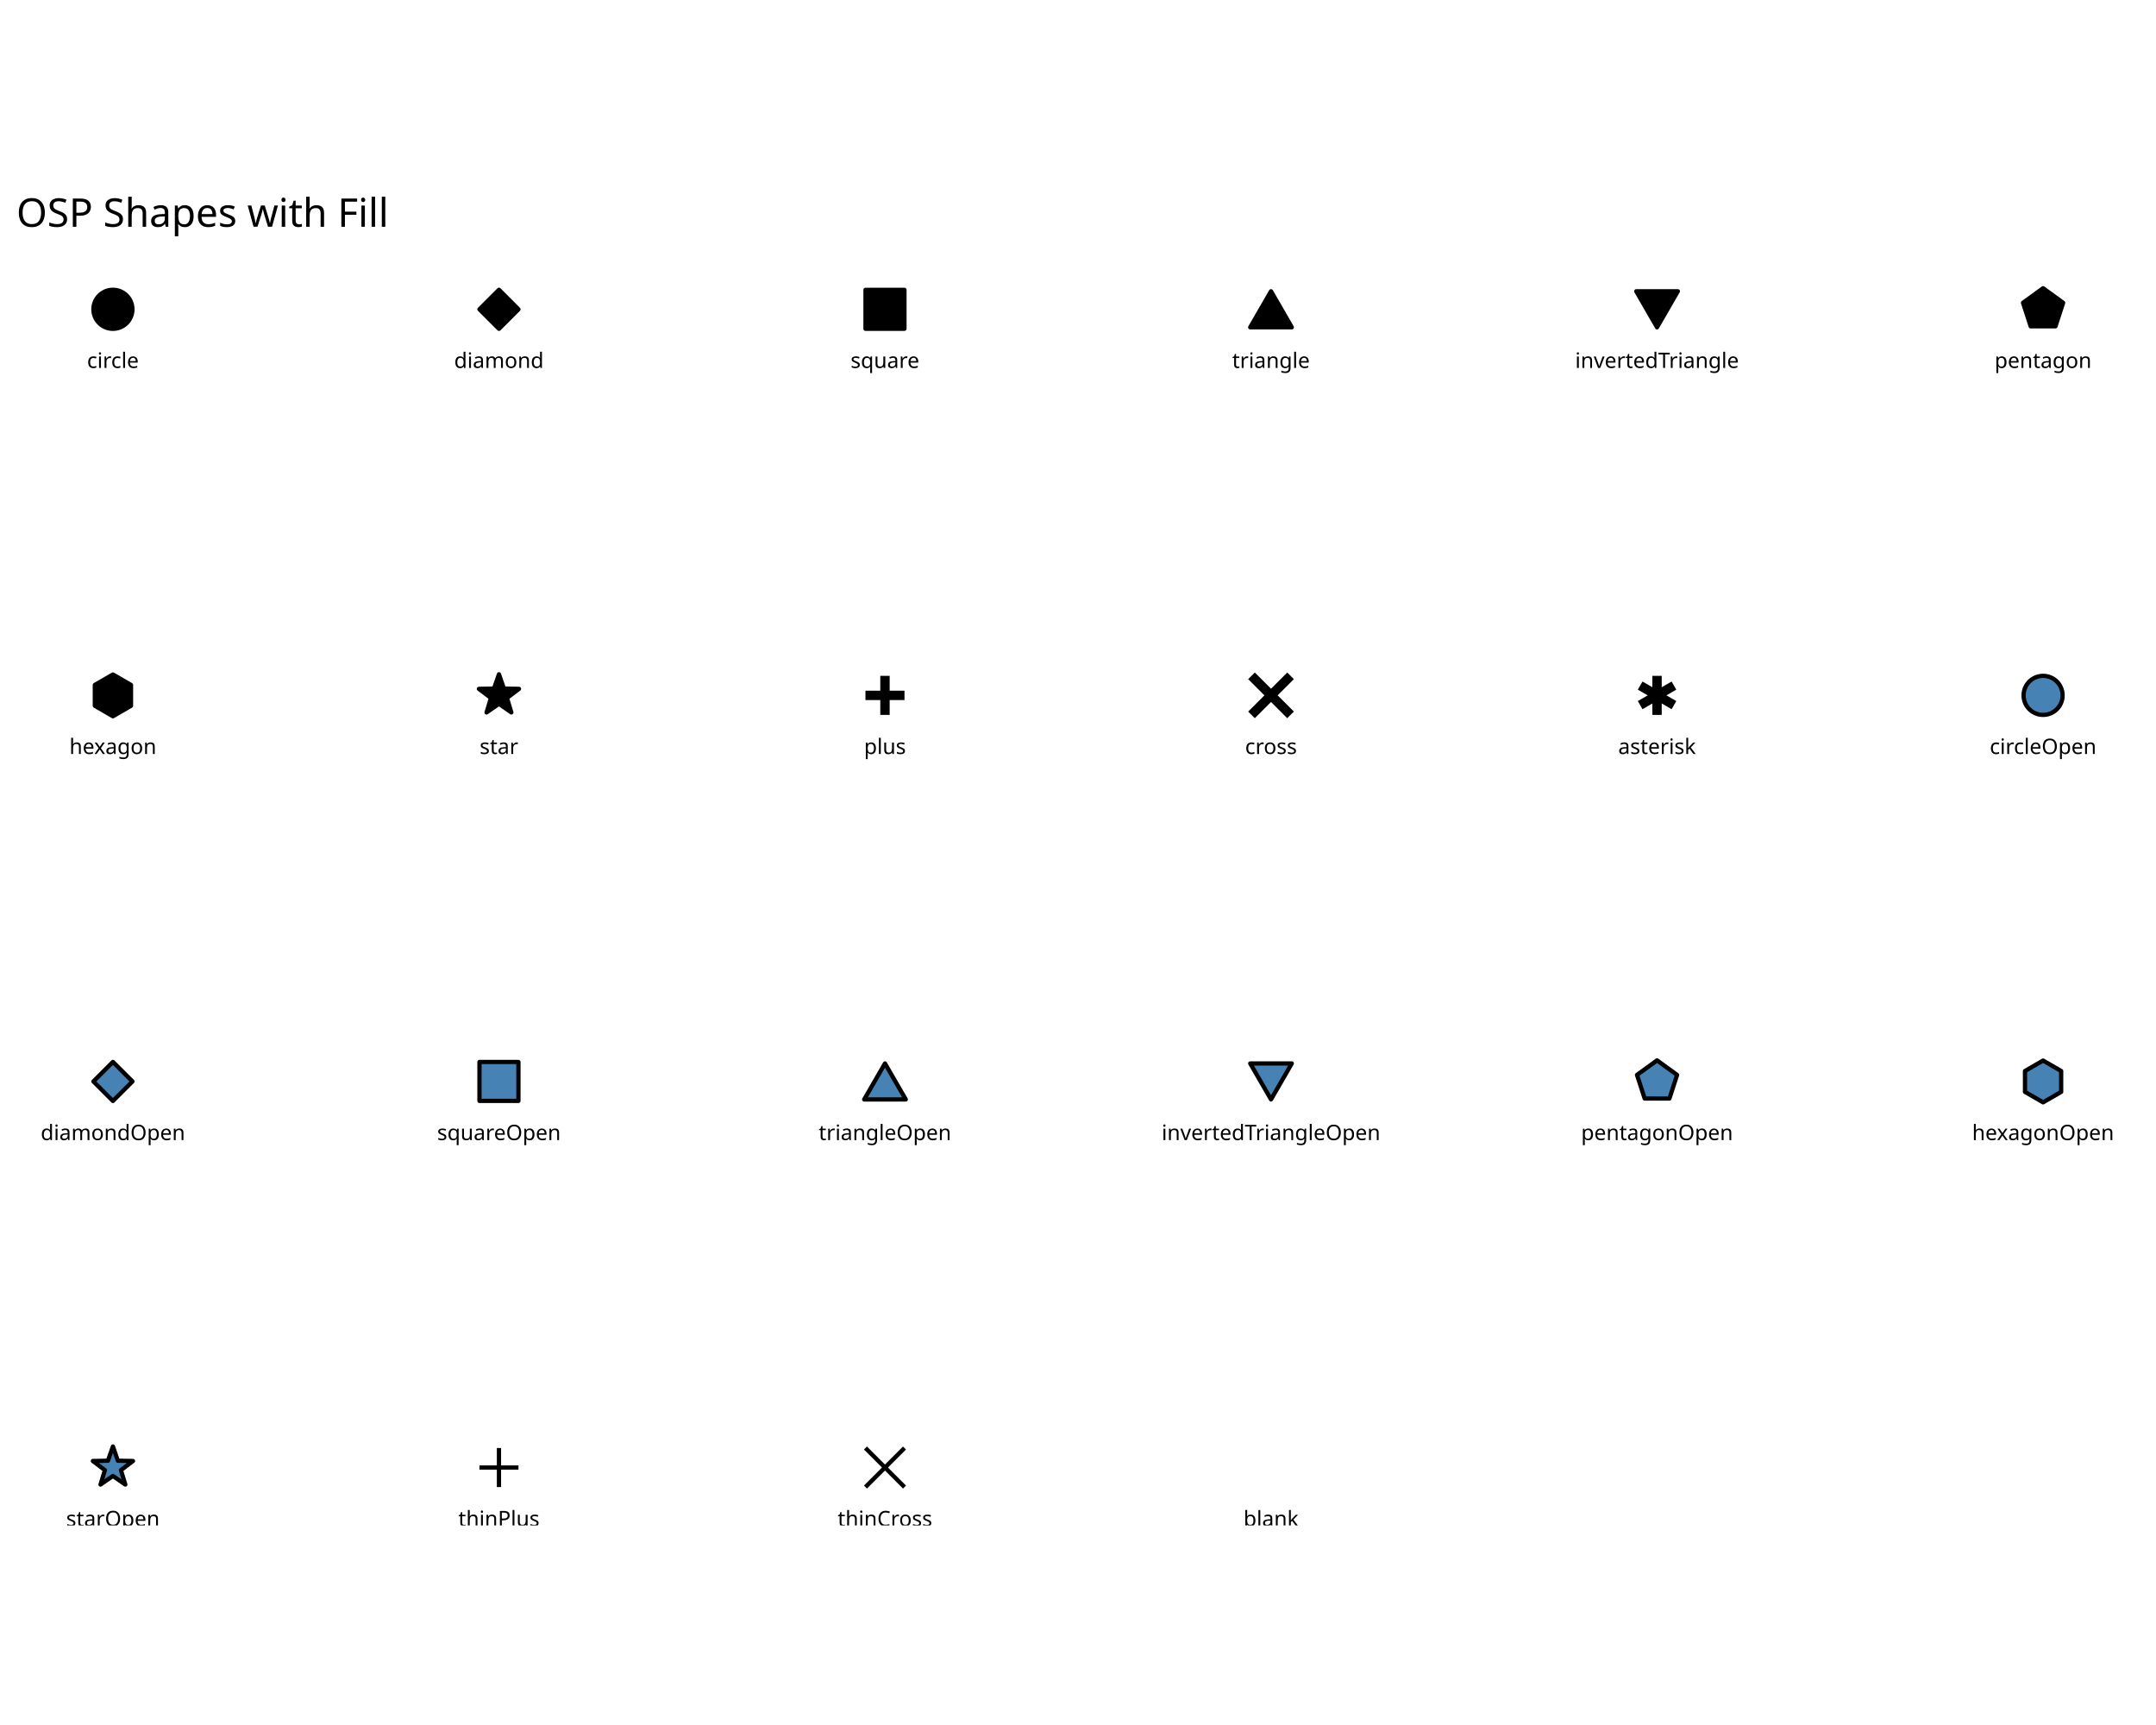
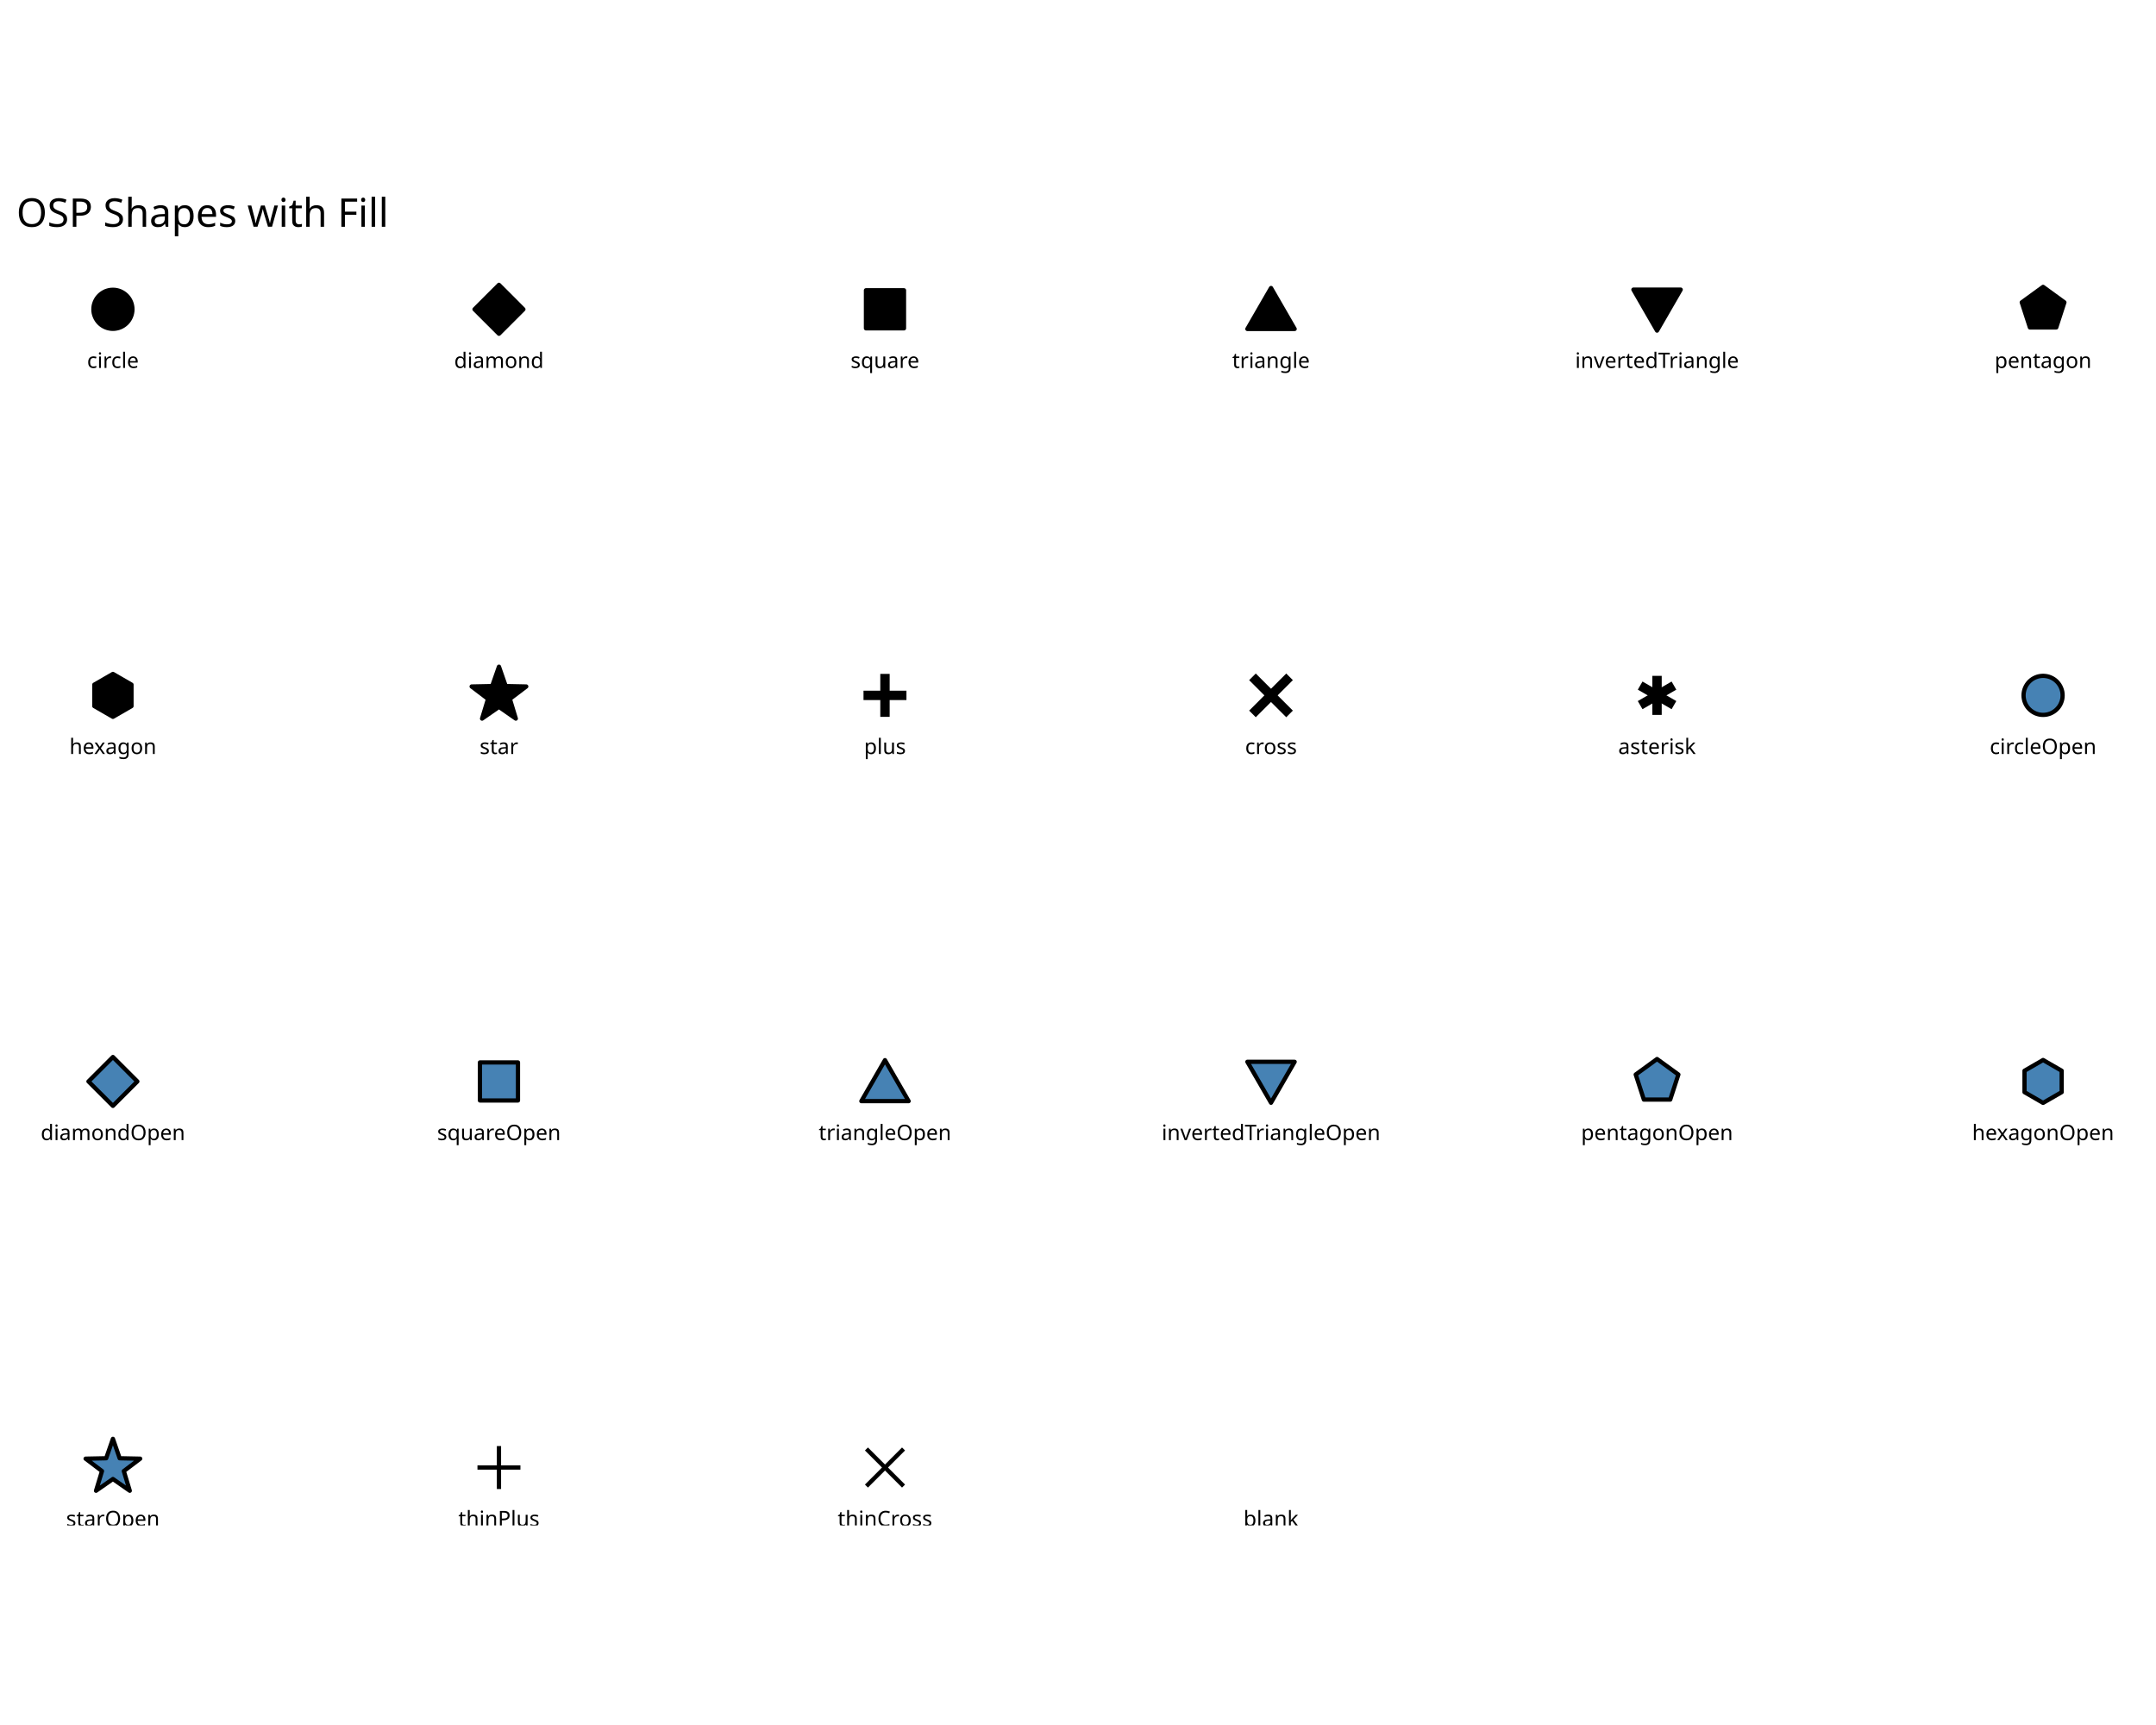
<svg xmlns="http://www.w3.org/2000/svg" class="svglite" data-engine-version="2.0" width="720.00pt" height="576.00pt" viewBox="0 0 720.00 576.00">
  <defs>
    <style type="text/css">
    .svglite line, .svglite polyline, .svglite polygon, .svglite path, .svglite rect, .svglite circle {
      fill: none;
      stroke: #000000;
      stroke-linecap: round;
      stroke-linejoin: round;
      stroke-miterlimit: 10.00;
    }
  </style>
  </defs>
  <rect width="100%" height="100%" style="stroke: none; fill: #FFFFFF;" />
  <defs>
    <clipPath id="cpMC4wMHw3MjAuMDB8MC4wMHw1NzYuMDA=">
      <rect x="0.00" y="0.00" width="720.00" height="576.00" />
    </clipPath>
  </defs>
  <g clip-path="url(#cpMC4wMHw3MjAuMDB8MC4wMHw1NzYuMDA=)">
</g>
  <defs>
    <clipPath id="cpMC4wMHw3MjAuMDB8NjEuMTZ8NTE0Ljg0">
      <rect x="0.00" y="61.16" width="720.00" height="453.69" />
    </clipPath>
  </defs>
  <g clip-path="url(#cpMC4wMHw3MjAuMDB8NjEuMTZ8NTE0Ljg0)">
    <rect x="0.00" y="61.16" width="720.00" height="453.69" style="stroke-width: 1.07; stroke: none; fill: #FFFFFF;" />
  </g>
  <g clip-path="url(#cpMC4wMHw3MjAuMDB8MC4wMHw1NzYuMDA=)">
</g>
  <defs>
    <clipPath id="cpNS40OHw3MTQuNTJ8ODMuOTR8NTA5LjM2">
      <rect x="5.48" y="83.94" width="709.04" height="425.42" />
    </clipPath>
  </defs>
  <g clip-path="url(#cpNS40OHw3MTQuNTJ8ODMuOTR8NTA5LjM2)">
    <polygon points="44.23,103.28 44.20,102.64 44.10,102.01 43.95,101.38 43.73,100.78 43.46,100.20 43.13,99.66 42.75,99.14 42.32,98.67 41.84,98.24 41.33,97.86 40.78,97.53 40.20,97.25 39.60,97.04 38.98,96.88 38.35,96.79 37.71,96.76 37.07,96.79 36.44,96.88 35.82,97.04 35.21,97.25 34.64,97.53 34.09,97.86 33.57,98.24 33.10,98.67 32.67,99.14 32.29,99.66 31.96,100.20 31.69,100.78 31.47,101.38 31.31,102.01 31.22,102.64 31.19,103.28 31.22,103.92 31.31,104.55 31.47,105.17 31.69,105.77 31.96,106.35 32.29,106.90 32.67,107.41 33.10,107.89 33.57,108.32 34.09,108.70 34.64,109.03 35.21,109.30 35.82,109.52 36.44,109.67 37.07,109.77 37.71,109.80 38.35,109.77 38.98,109.67 39.60,109.52 40.20,109.30 40.78,109.03 41.33,108.70 41.84,108.32 42.32,107.89 42.75,107.41 43.13,106.90 43.46,106.35 43.73,105.77 43.95,105.17 44.10,104.55 44.20,103.92 " style="stroke-width: 1.42; fill: #000000;" />
-     <polygon points="173.14,103.28 166.63,96.76 160.11,103.28 166.63,109.80 " style="stroke-width: 1.42; fill: #000000;" />
-     <polygon points="302.04,96.78 289.04,96.78 289.04,109.78 302.04,109.78 " style="stroke-width: 1.42; fill: #000000;" />
-     <polygon points="424.46,97.26 417.51,109.29 431.40,109.29 " style="stroke-width: 1.42; fill: #000000;" />
-     <polygon points="553.37,109.29 560.32,97.26 546.43,97.26 " style="stroke-width: 1.42; fill: #000000;" />
-     <polygon points="682.29,96.24 675.59,101.10 678.15,108.97 686.43,108.97 688.99,101.10 " style="stroke-width: 1.42; fill: #000000;" />
-     <polygon points="37.71,225.22 31.67,228.71 31.67,235.68 37.71,239.17 43.75,235.68 43.75,228.71 " style="stroke-width: 1.42; fill: #000000;" />
-     <polygon points="166.63,225.15 164.97,229.92 159.93,230.02 163.95,233.06 162.49,237.89 166.63,235.01 170.76,237.89 169.30,233.06 173.32,230.02 168.28,229.92 " style="stroke-width: 1.42; fill: #000000;" />
-     <line x1="289.02" y1="232.19" x2="302.06" y2="232.19" style="stroke-width: 3.13; stroke-linecap: butt;" />
-     <line x1="295.54" y1="238.71" x2="295.54" y2="225.67" style="stroke-width: 3.13; stroke-linecap: butt;" />
-     <line x1="417.94" y1="238.71" x2="430.98" y2="225.67" style="stroke-width: 3.13; stroke-linecap: butt;" />
-     <line x1="417.94" y1="225.67" x2="430.98" y2="238.71" style="stroke-width: 3.13; stroke-linecap: butt;" />
+     <polygon points="174.79,103.28 166.63,95.11 158.46,103.28 166.63,111.44 " style="stroke-width: 1.42; fill: #000000;" />
+     <polygon points="301.89,96.93 289.19,96.93 289.19,109.63 301.89,109.63 " style="stroke-width: 1.42; fill: #000000;" />
+     <polygon points="424.46,96.17 416.56,109.84 432.35,109.84 " style="stroke-width: 1.42; fill: #000000;" />
+     <polygon points="553.37,110.39 561.27,96.71 545.48,96.71 " style="stroke-width: 1.42; fill: #000000;" />
+     <polygon points="682.29,95.79 675.17,100.96 677.89,109.34 686.69,109.34 689.41,100.96 " style="stroke-width: 1.42; fill: #000000;" />
+     <polygon points="37.71,225.03 31.50,228.61 31.50,235.78 37.71,239.36 43.91,235.78 43.91,228.61 " style="stroke-width: 1.42; fill: #000000;" />
+     <polygon points="166.63,222.61 164.37,229.09 157.51,229.23 162.98,233.38 160.99,239.95 166.63,236.03 172.26,239.95 170.27,233.38 175.74,229.23 168.88,229.09 " style="stroke-width: 1.42; fill: #000000;" />
+     <line x1="288.37" y1="232.19" x2="302.71" y2="232.19" style="stroke-width: 3.13; stroke-linecap: butt;" />
+     <line x1="295.54" y1="239.37" x2="295.54" y2="225.02" style="stroke-width: 3.13; stroke-linecap: butt;" />
+     <line x1="418.26" y1="238.39" x2="430.65" y2="226.00" style="stroke-width: 3.13; stroke-linecap: butt;" />
+     <line x1="418.26" y1="226.00" x2="430.65" y2="238.39" style="stroke-width: 3.13; stroke-linecap: butt;" />
    <line x1="553.37" y1="238.71" x2="553.37" y2="225.67" style="stroke-width: 3.13; stroke-linecap: butt;" />
    <line x1="559.02" y1="235.45" x2="547.73" y2="228.93" style="stroke-width: 3.13; stroke-linecap: butt;" />
    <line x1="559.02" y1="228.93" x2="547.73" y2="235.45" style="stroke-width: 3.13; stroke-linecap: butt;" />
    <polygon points="688.81,232.19 688.78,231.55 688.69,230.92 688.53,230.30 688.31,229.70 688.04,229.12 687.71,228.57 687.33,228.06 686.90,227.58 686.43,227.15 685.91,226.77 685.36,226.44 684.79,226.17 684.18,225.95 683.56,225.80 682.93,225.71 682.29,225.67 681.65,225.71 681.02,225.80 680.40,225.95 679.80,226.17 679.22,226.44 678.67,226.77 678.16,227.15 677.68,227.58 677.25,228.06 676.87,228.57 676.54,229.12 676.27,229.70 676.05,230.30 675.90,230.92 675.80,231.55 675.77,232.19 675.80,232.83 675.90,233.47 676.05,234.09 676.27,234.69 676.54,235.27 676.87,235.82 677.25,236.33 677.68,236.80 678.16,237.23 678.67,237.61 679.22,237.94 679.80,238.22 680.40,238.43 681.02,238.59 681.65,238.68 682.29,238.71 682.93,238.68 683.56,238.59 684.18,238.43 684.79,238.22 685.36,237.94 685.91,237.61 686.43,237.23 686.90,236.80 687.33,236.33 687.71,235.82 688.04,235.27 688.31,234.69 688.53,234.09 688.69,233.47 688.78,232.83 " style="stroke-width: 1.42; fill: #4682B4;" />
-     <polygon points="44.23,361.11 37.71,354.59 31.19,361.11 37.71,367.63 " style="stroke-width: 1.42; fill: #4682B4;" />
-     <polygon points="173.13,354.61 160.12,354.61 160.12,367.61 173.13,367.61 " style="stroke-width: 1.42; fill: #4682B4;" />
-     <polygon points="295.54,355.10 288.60,367.12 302.49,367.12 " style="stroke-width: 1.42; fill: #4682B4;" />
-     <polygon points="424.46,367.12 431.40,355.10 417.51,355.10 " style="stroke-width: 1.42; fill: #4682B4;" />
-     <polygon points="553.37,354.07 546.68,358.93 549.24,366.81 557.51,366.81 560.07,358.93 " style="stroke-width: 1.42; fill: #4682B4;" />
-     <polygon points="682.29,354.13 676.25,357.62 676.25,364.60 682.29,368.09 688.33,364.60 688.33,357.62 " style="stroke-width: 1.42; fill: #4682B4;" />
-     <polygon points="37.71,482.99 36.05,487.75 31.01,487.85 35.03,490.90 33.57,495.72 37.71,492.84 41.85,495.72 40.39,490.90 44.41,487.85 39.36,487.75 " style="stroke-width: 1.42; fill: #4682B4;" />
-     <line x1="160.11" y1="490.03" x2="173.14" y2="490.03" style="stroke-width: 1.42; stroke-linecap: butt;" />
-     <line x1="166.63" y1="496.55" x2="166.63" y2="483.51" style="stroke-width: 1.42; stroke-linecap: butt;" />
-     <line x1="289.02" y1="496.55" x2="302.06" y2="483.51" style="stroke-width: 1.42; stroke-linecap: butt;" />
-     <line x1="289.02" y1="483.51" x2="302.06" y2="496.55" style="stroke-width: 1.42; stroke-linecap: butt;" />
+     <polygon points="45.87,361.11 37.71,352.95 29.54,361.11 37.71,369.27 " style="stroke-width: 1.42; fill: #4682B4;" />
+     <polygon points="172.98,354.76 160.27,354.76 160.27,367.46 172.98,367.46 " style="stroke-width: 1.42; fill: #4682B4;" />
+     <polygon points="295.54,354.00 287.65,367.68 303.44,367.68 " style="stroke-width: 1.42; fill: #4682B4;" />
+     <polygon points="424.46,368.22 432.35,354.55 416.56,354.55 " style="stroke-width: 1.42; fill: #4682B4;" />
+     <polygon points="553.37,353.62 546.25,358.80 548.97,367.17 557.78,367.17 560.50,358.80 " style="stroke-width: 1.42; fill: #4682B4;" />
+     <polygon points="682.29,353.95 676.09,357.53 676.09,364.69 682.29,368.27 688.50,364.69 688.50,357.53 " style="stroke-width: 1.42; fill: #4682B4;" />
+     <polygon points="37.71,480.44 35.46,486.93 28.59,487.07 34.06,491.21 32.07,497.78 37.71,493.86 43.34,497.78 41.35,491.21 46.82,487.07 39.96,486.93 " style="stroke-width: 1.42; fill: #4682B4;" />
+     <line x1="159.45" y1="490.03" x2="173.80" y2="490.03" style="stroke-width: 1.42; stroke-linecap: butt;" />
+     <line x1="166.63" y1="497.20" x2="166.63" y2="482.86" style="stroke-width: 1.42; stroke-linecap: butt;" />
+     <line x1="289.35" y1="496.22" x2="301.74" y2="483.83" style="stroke-width: 1.42; stroke-linecap: butt;" />
+     <line x1="289.35" y1="483.83" x2="301.74" y2="496.22" style="stroke-width: 1.42; stroke-linecap: butt;" />
    <text x="37.71" y="122.86" text-anchor="middle" style="font-size: 7.11px; font-family: sans;" textLength="16.60px" lengthAdjust="spacingAndGlyphs">circle</text>
    <text x="166.63" y="122.86" text-anchor="middle" style="font-size: 7.11px; font-family: sans;" textLength="27.29px" lengthAdjust="spacingAndGlyphs">diamond</text>
    <text x="295.54" y="122.86" text-anchor="middle" style="font-size: 7.11px; font-family: sans;" textLength="21.75px" lengthAdjust="spacingAndGlyphs">square</text>
    <text x="424.46" y="122.86" text-anchor="middle" style="font-size: 7.11px; font-family: sans;" textLength="23.33px" lengthAdjust="spacingAndGlyphs">triangle</text>
    <text x="553.37" y="122.86" text-anchor="middle" style="font-size: 7.11px; font-family: sans;" textLength="51.01px" lengthAdjust="spacingAndGlyphs">invertedTriangle</text>
    <text x="682.29" y="122.86" text-anchor="middle" style="font-size: 7.11px; font-family: sans;" textLength="29.67px" lengthAdjust="spacingAndGlyphs">pentagon</text>
    <text x="37.71" y="251.77" text-anchor="middle" style="font-size: 7.11px; font-family: sans;" textLength="27.30px" lengthAdjust="spacingAndGlyphs">hexagon</text>
    <text x="166.63" y="251.77" text-anchor="middle" style="font-size: 7.11px; font-family: sans;" textLength="11.86px" lengthAdjust="spacingAndGlyphs">star</text>
    <text x="295.54" y="251.77" text-anchor="middle" style="font-size: 7.11px; font-family: sans;" textLength="13.05px" lengthAdjust="spacingAndGlyphs">plus</text>
    <text x="424.46" y="251.77" text-anchor="middle" style="font-size: 7.11px; font-family: sans;" textLength="17.00px" lengthAdjust="spacingAndGlyphs">cross</text>
    <text x="553.37" y="251.77" text-anchor="middle" style="font-size: 7.11px; font-family: sans;" textLength="24.51px" lengthAdjust="spacingAndGlyphs">asterisk</text>
    <text x="682.29" y="251.77" text-anchor="middle" style="font-size: 7.11px; font-family: sans;" textLength="34.01px" lengthAdjust="spacingAndGlyphs">circleOpen</text>
    <text x="37.71" y="380.69" text-anchor="middle" style="font-size: 7.11px; font-family: sans;" textLength="44.69px" lengthAdjust="spacingAndGlyphs">diamondOpen</text>
    <text x="166.63" y="380.69" text-anchor="middle" style="font-size: 7.11px; font-family: sans;" textLength="39.16px" lengthAdjust="spacingAndGlyphs">squareOpen</text>
    <text x="295.54" y="380.69" text-anchor="middle" style="font-size: 7.11px; font-family: sans;" textLength="40.73px" lengthAdjust="spacingAndGlyphs">triangleOpen</text>
    <text x="424.46" y="380.69" text-anchor="middle" style="font-size: 7.11px; font-family: sans;" textLength="68.41px" lengthAdjust="spacingAndGlyphs">invertedTriangleOpen</text>
    <text x="553.37" y="380.69" text-anchor="middle" style="font-size: 7.11px; font-family: sans;" textLength="47.08px" lengthAdjust="spacingAndGlyphs">pentagonOpen</text>
    <text x="682.29" y="380.69" text-anchor="middle" style="font-size: 7.11px; font-family: sans;" textLength="44.70px" lengthAdjust="spacingAndGlyphs">hexagonOpen</text>
    <text x="37.71" y="509.61" text-anchor="middle" style="font-size: 7.11px; font-family: sans;" textLength="29.27px" lengthAdjust="spacingAndGlyphs">starOpen</text>
    <text x="166.63" y="509.61" text-anchor="middle" style="font-size: 7.11px; font-family: sans;" textLength="25.31px" lengthAdjust="spacingAndGlyphs">thinPlus</text>
    <text x="295.54" y="509.61" text-anchor="middle" style="font-size: 7.11px; font-family: sans;" textLength="30.05px" lengthAdjust="spacingAndGlyphs">thinCross</text>
    <text x="424.46" y="509.61" text-anchor="middle" style="font-size: 7.11px; font-family: sans;" textLength="17.01px" lengthAdjust="spacingAndGlyphs">blank</text>
  </g>
  <g clip-path="url(#cpMC4wMHw3MjAuMDB8MC4wMHw1NzYuMDA=)">
    <text x="5.48" y="75.72" style="font-size: 13.20px; font-family: sans;" textLength="124.00px" lengthAdjust="spacingAndGlyphs">OSP Shapes with Fill</text>
  </g>
</svg>
